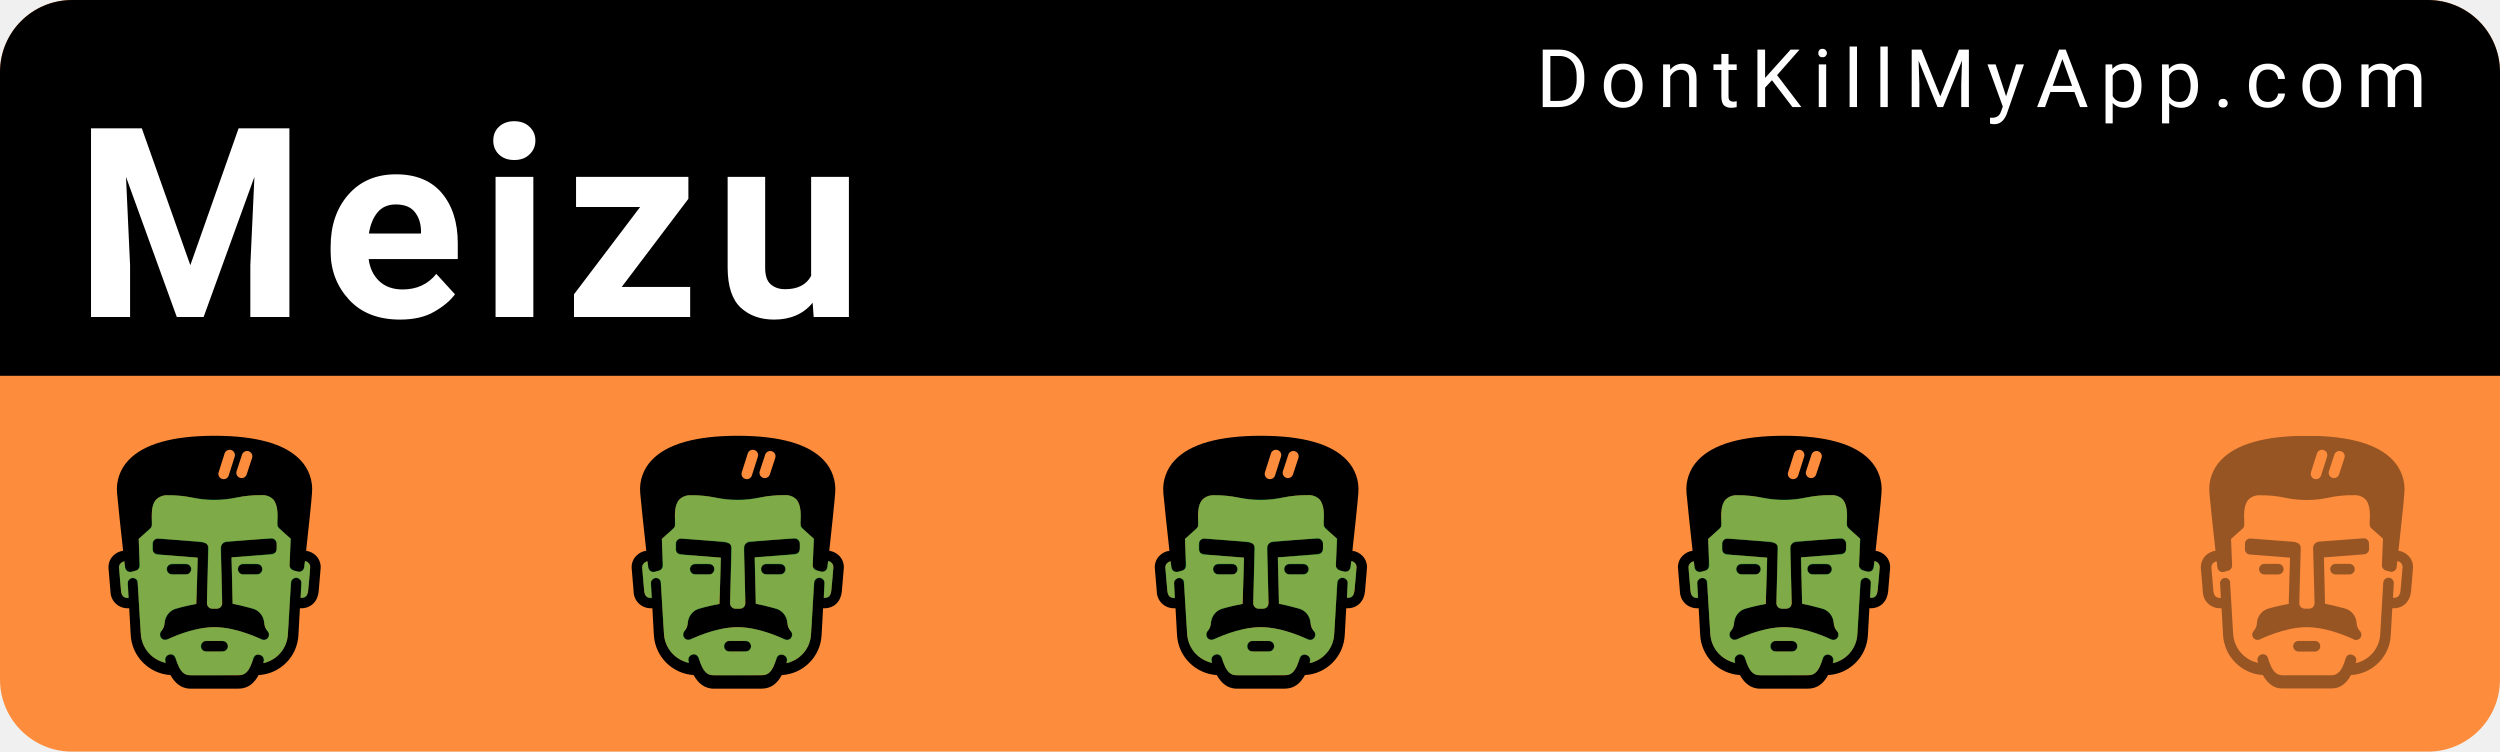
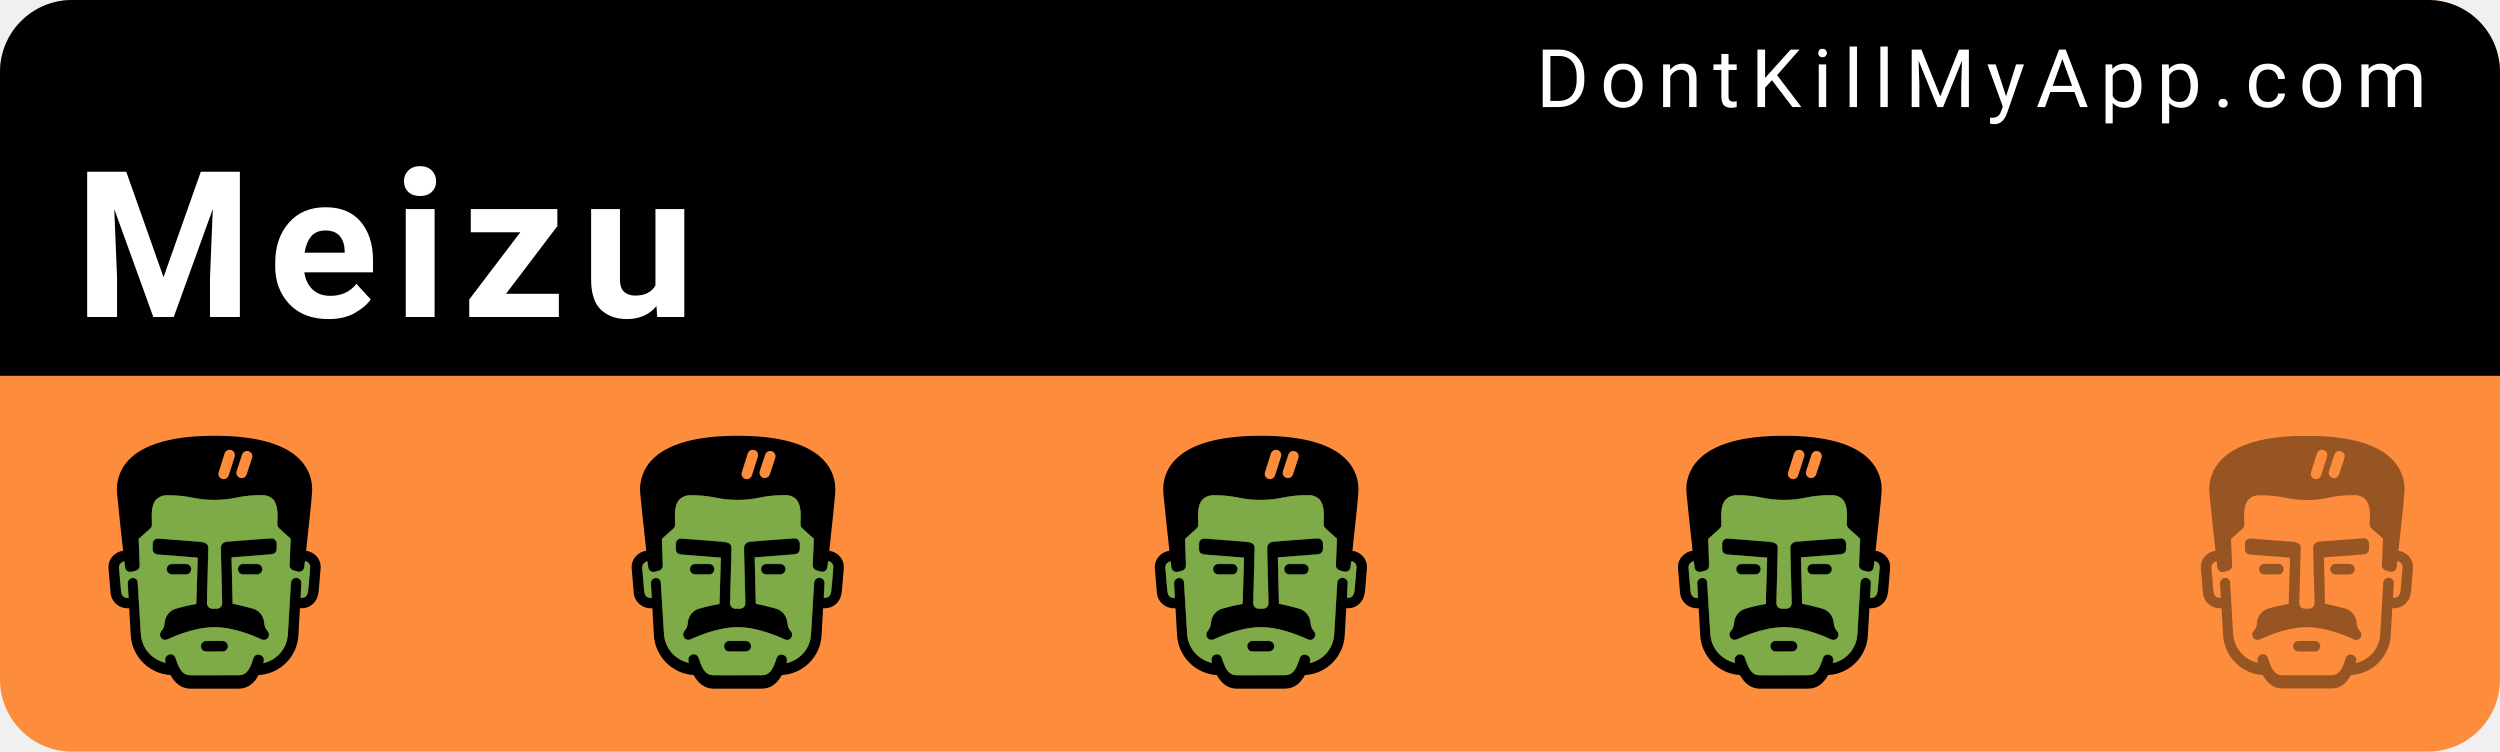
<svg xmlns="http://www.w3.org/2000/svg" width="153mm" height="46mm" viewBox="0 0 153 46" version="1.1" id="svg8">
  <defs id="defs2" />
  <g id="layer1" transform="translate(0,-251)">
    <rect style="color:#000000;clip-rule:nonzero;display:inline;overflow:visible;visibility:visible;opacity:1;isolation:auto;mix-blend-mode:normal;color-interpolation:sRGB;color-interpolation-filters:linearRGB;solid-color:#000000;solid-opacity:1;fill:#fd8d3c;fill-opacity:1;fill-rule:nonzero;stroke:none;stroke-width:0.529;stroke-linecap:round;stroke-linejoin:miter;stroke-miterlimit:4;stroke-dasharray:none;stroke-dashoffset:0;stroke-opacity:1;color-rendering:auto;image-rendering:auto;shape-rendering:auto;text-rendering:auto;enable-background:accumulate" id="bkg" width="153" height="46" x="6.5503158e-15" y="251" rx="4.416" ry="4.416" />
    <path style="color:#000000;clip-rule:nonzero;display:inline;overflow:visible;visibility:visible;opacity:1;isolation:auto;mix-blend-mode:normal;color-interpolation:sRGB;color-interpolation-filters:linearRGB;solid-color:#000000;solid-opacity:1;fill:#000000;fill-opacity:1;fill-rule:nonzero;stroke:none;stroke-width:2;stroke-linecap:round;stroke-linejoin:miter;stroke-miterlimit:4;stroke-dasharray:none;stroke-dashoffset:0;stroke-opacity:1;color-rendering:auto;image-rendering:auto;shape-rendering:auto;text-rendering:auto;enable-background:accumulate" d="M 16.689,0 C 7.443,0 0,7.443 0,16.689 V 86.93 H 578.268 V 16.689 C 578.268,7.443 570.824,0 561.578,0 Z" id="bkgtop" transform="matrix(0.2645833,0,0,0.2645833,0,251)" />
    <text xml:space="preserve" style="font-style:normal;font-variant:normal;font-weight:300;font-stretch:normal;font-size:9.648px;line-height:0%;font-family:Roboto;-inkscape-font-specification:'Roboto Light';text-align:start;letter-spacing:0.685px;word-spacing:0px;writing-mode:lr-tb;text-anchor:start;fill:#ffffff;fill-opacity:1;stroke:none;stroke-width:0.201px;stroke-linecap:butt;stroke-linejoin:miter;stroke-opacity:1" x="94.007" y="257.55" id="link">
      <tspan id="tspan817" x="94.007" y="257.55" style="font-style:normal;font-variant:normal;font-weight:normal;font-stretch:normal;font-size:4.939px;font-family:Roboto;-inkscape-font-specification:Roboto;fill:#ffffff;stroke-width:0.201px">DontKillMyApp.com</tspan>
    </text>
    <text xml:space="preserve" style="font-style:normal;font-variant:normal;font-weight:bold;font-stretch:normal;font-size:12.7px;line-height:0%;font-family:Roboto;-inkscape-font-specification:'Roboto Bold';text-align:start;letter-spacing:0.902px;word-spacing:0px;writing-mode:lr-tb;text-anchor:start;fill:#ffffff;fill-opacity:1;stroke:none;stroke-width:0.265px;stroke-linecap:butt;stroke-linejoin:miter;stroke-opacity:1" x="4.538" y="270.402" id="vendor">
-       <tspan id="tspan821" x="4.538" y="270.402" style="font-style:normal;font-variant:normal;font-weight:bold;font-stretch:normal;font-size:16.228px;font-family:Roboto;-inkscape-font-specification:'Roboto Bold';fill:#ffffff;stroke-width:0.265px">Meizu</tspan>
+       <tspan id="tspan821" x="4.538" y="270.402" style="font-style:normal;font-variant:normal;font-weight:bold;font-stretch:normal;font-size:12.5px;font-family:Roboto;-inkscape-font-specification:'Roboto Bold';fill:#ffffff;stroke-width:0.265px">Meizu</tspan>
    </text>
    <g id="poo1" transform="matrix(0.01510025,0,0,0.01510025,5.393161,277.6693)">
      <svg data-name="Layer 1" viewBox="0 0 63.326 75.47" x="0px" y="0px" version="1.1" id="svg18" width="1025" height="1025">
        <defs id="defs22" />
        <path d="m 23.128,41.38 a 1.575,1.575 0 1 0 0,-3.15 h -4.17 a 1.575,1.575 0 1 0 0,3.15 z" id="path4" />
        <path d="m 40.188,38.23 a 1.575,1.575 0 0 0 0,3.15 h 4.17 a 1.575,1.575 0 1 0 0,-3.15 z" id="path6" />
        <path d="m 34.188,61.23 h -5.05 a 1.575,1.575 0 1 0 0,3.15 h 5.05 a 1.58,1.58 0 0 0 0,-3.15 z" id="path8" />
        <path d="m 48.448,30.6 -13.34,1 a 1.94,1.94 0 0 0 -1.6,1.87 l 0.43,16.3 a 1.77,1.77 0 0 1 -0.45,1.34 1.62,1.62 0 0 1 -1.19,0.48 h -1.27 a 1.62,1.62 0 0 1 -1.19,-0.48 1.79,1.79 0 0 1 -0.45,-1.36 l 0.43,-16.28 a 1.57,1.57 0 0 0 -1.25,-1.58 1.56,1.56 0 0 0 -0.7,-0.23 l -13,-1 a 1.57,1.57 0 0 0 -1.7,1.57 v 1.64 a 1.57,1.57 0 0 0 1.45,1.57 l 12,0.93 -0.38,13.22 a 5.46,5.46 0 0 0 0,0.58 c -1.2,0.22 -3.26,0.61 -5.7,1.29 a 4.77,4.77 0 0 0 -3.8,4.48 3.74,3.74 0 0 1 -0.95,2.31 1.58,1.58 0 0 0 1.83,2.51 c 0.07,0 7.3,-3.65 14,-3.65 6.7,0 13.94,3.61 14,3.65 a 1.57,1.57 0 0 0 1.83,-2.51 3.75,3.75 0 0 1 -0.95,-2.32 4.77,4.77 0 0 0 -3.76,-4.46 c -2.45,-0.69 -4.47,-1.12 -5.69,-1.35 0,-0.17 0,-0.33 0,-0.5 l -0.31,-13.33 12,-0.91 a 1.58,1.58 0 0 0 1.46,-1.57 v -1.64 a 1.58,1.58 0 0 0 -1.75,-1.57 z" id="path10" />
        <path d="m 61.978,35.84 a 5.16,5.16 0 0 0 -3,-1.52 c 0.63,-5.79 1.62,-14.85 1.76,-17.24 a 12.56,12.56 0 0 0 -3.42,-9.79 c -4.49,-4.82 -13.14,-7.29 -25.66,-7.29 -12.52,0 -21.16,2.47 -25.68,7.29 a 12.56,12.56 0 0 0 -3.42,9.79 c 0.18,2.39 1.18,11.45 1.81,17.23 a 5.16,5.16 0 0 0 -3,1.52 4.83,4.83 0 0 0 -1.36,3.64 v 0 l 0.59,7.07 a 5.07,5.07 0 0 0 5.14,4.93 1.56,1.56 0 0 0 0.45,0 l 0.44,7.86 a 12.69,12.69 0 0 0 11.87,12.08 c 1.24,2.19 3.02,4.06 6.05,4.06 h 14.19 c 3.07,0 4.86,-1.83 6.07,-4.06 a 12.58,12.58 0 0 0 11.88,-11.94 l 0.44,-8 a 1.55,1.55 0 0 0 0.42,0 c 2.85,0 4.88,-2 5.18,-5 l 0.59,-7 v 0 a 4.84,4.84 0 0 0 -1.34,-3.63 z m -23.74,-25.29 1.62,-4.93 a 1.581,1.581 0 1 1 3,1 l -1.62,4.93 a 1.581,1.581 0 0 1 -3,-1 z m -5.36,0.32 1.78,-5.61 a 1.581,1.581 0 0 1 3,1 l -1.78,5.61 a 1.581,1.581 0 1 1 -3,-1 z m 26.71,35.38 c -0.2,2.1 -1.59,2.1 -2,2.1 h -0.24 l 0.24,-4.34 a 1.581,1.581 0 1 0 -3.16,-0.08 c 0,0 0,0 0,0.06 l -0.89,15.2 a 9.31,9.31 0 0 1 -7.35,8.66 l 0.14,-0.45 a 1.58,1.58 0 0 0 -1.06,-2 1.47,1.47 0 0 0 -2,0.86 c -1.15,4 -2.33,5.21 -4.53,5.21 h -14.19 c -1.81,0 -3.19,-0.7 -4.53,-5.18 a 1.52,1.52 0 0 0 -2,-1 1.63,1.63 0 0 0 -1.06,2 c 0,0.15 0.09,0.32 0.14,0.47 a 9.4,9.4 0 0 1 -7.45,-8.68 L 8.738,44 v 0 a 1.52,1.52 0 0 0 -0.09,-0.74 1.51,1.51 0 0 0 -1.39,-0.84 1.56,1.56 0 0 0 -1.52,1.54 c 0,0 0,0.09 0,0.13 l 0.25,4.29 h -0.24 c -0.45,0 -1.83,0 -2,-2.08 l -0.59,-7 a 1.71,1.71 0 0 1 0.48,-1.24 2,2 0 0 1 1.1,-0.59 l 0.2,1.8 a 1.57,1.57 0 0 0 2,1.34 l 1.25,-0.35 a 1.57,1.57 0 0 0 1.15,-1.58 l -0.32,-7.9 3.45,-3.08 a 1.57,1.57 0 0 0 0.5,-1.23 c 0,-0.19 0,-0.4 0,-0.62 -0.1,-1.94 -0.27,-5.18 1.29,-6.84 a 4.59,4.59 0 0 1 3.48,-1.25 33.32,33.32 0 0 1 7.45,0.74 30.9,30.9 0 0 0 12.95,-0.03 33.3,33.3 0 0 1 7.45,-0.74 4.59,4.59 0 0 1 3.51,1.2 c 1.57,1.65 1.4,4.9 1.29,6.84 0,0.22 0,0.43 0,0.62 a 1.57,1.57 0 0 0 0.52,1.24 l 3.45,3.08 -0.32,7.9 a 1.57,1.57 0 0 0 1.15,1.58 l 1.25,0.35 a 1.57,1.57 0 0 0 2,-1.34 l 0.2,-1.8 a 2,2 0 0 1 1.09,0.57 1.71,1.71 0 0 1 0.48,1.24 z" id="path12" />
        <path style="opacity:0.5;fill:#00c853;fill-opacity:1;fill-rule:nonzero;stroke:none;stroke-width:0.339;stroke-linecap:round;stroke-linejoin:miter;stroke-miterlimit:4;stroke-dasharray:none;stroke-dashoffset:133.262;stroke-opacity:0.539;paint-order:normal" d="m 23.013,71.203 c -1.154,-0.53 -2.012,-1.805 -2.776,-4.127 -0.59,-1.793 -1.609,-2.306 -2.72,-1.371 -0.486,0.409 -0.53,0.526 -0.479,1.27 0.031,0.451 0.003,0.819 -0.064,0.819 C 16.551,67.794 14.716,66.955 13.756,66.323 11.989,65.159 10.91,63.746 10.115,61.556 9.694,60.396 9.62,59.534 8.869,46.907 8.677,43.672 8.627,43.334 8.286,42.937 7.742,42.304 6.788,42.332 6.216,42.997 l -0.425,0.494 0.117,2.518 0.117,2.518 -0.559,-0.12 C 3.978,48.087 3.845,47.753 3.454,43.349 3.029,38.555 3.019,38.754 3.705,38.068 c 0.862,-0.862 1.057,-0.773 1.198,0.548 0.198,1.852 1.06,2.321 3.029,1.65 1.35,-0.46 1.352,-0.47 1.211,-5.293 L 9.019,30.768 9.924,29.941 c 0.498,-0.455 1.362,-1.261 1.922,-1.791 l 1.017,-0.963 0.094,-3.015 c 0.083,-2.669 0.139,-3.117 0.49,-3.911 0.502,-1.136 1.494,-1.996 2.712,-2.351 1.195,-0.347 4.677,-0.209 7.577,0.301 4.117,0.724 5.096,0.828 7.833,0.828 2.753,1.97e-4 3.915,-0.125 7.872,-0.845 1.024,-0.186 3.05,-0.388 4.501,-0.448 2.923,-0.121 3.713,0.025 4.853,0.894 1.199,0.914 1.856,3.392 1.679,6.326 -0.065,1.083 -0.031,1.755 0.106,2.057 0.112,0.247 1.029,1.192 2.038,2.101 l 1.836,1.652 -0.097,1.454 c -0.053,0.799 -0.145,2.689 -0.204,4.198 l -0.107,2.745 0.494,0.494 c 0.553,0.553 2.089,0.992 2.824,0.807 0.57,-0.143 0.962,-0.757 1.062,-1.664 0.148,-1.34 0.199,-1.464 0.568,-1.367 0.188,0.049 0.531,0.314 0.762,0.59 0.52,0.618 0.529,1.147 0.104,5.638 -0.381,4.025 -0.656,4.655 -2.029,4.655 h -0.506 l 0.096,-2.504 0.096,-2.504 -0.545,-0.459 C 56.672,42.608 56.276,42.402 56.093,42.402 c -0.566,0 -1.276,0.468 -1.464,0.965 -0.098,0.26 -0.34,3.406 -0.538,6.991 -0.508,9.224 -0.609,10.286 -1.102,11.596 -0.892,2.371 -2.42,4.032 -4.758,5.173 -1.799,0.878 -2.048,0.876 -1.963,-0.013 0.082,-0.86 -0.275,-1.428 -1.061,-1.687 -0.466,-0.154 -0.693,-0.148 -1.058,0.027 -0.536,0.257 -0.705,0.552 -1.421,2.472 -0.595,1.594 -1.33,2.655 -2.189,3.16 -0.57,0.335 -0.872,0.348 -8.715,0.389 -7.607,0.039 -8.169,0.022 -8.81,-0.272 z m 11.583,-6.983 c 0.529,-0.184 1.036,-0.88 1.036,-1.421 0,-0.149 -0.115,-0.493 -0.255,-0.764 -0.384,-0.742 -1.122,-0.885 -4.209,-0.818 l -2.675,0.058 -0.408,0.475 c -0.728,0.847 -0.343,2.345 0.653,2.538 0.839,0.162 5.349,0.109 5.859,-0.069 z M 18.843,60.18 c 7.207,-3.126 13.088,-3.79 19.307,-2.181 1.849,0.478 4.563,1.42 6.313,2.19 0.83,0.365 1.738,0.664 2.017,0.664 0.751,0 1.339,-0.661 1.339,-1.506 0,-0.371 -0.075,-0.721 -0.167,-0.778 -0.425,-0.263 -1.054,-1.682 -1.199,-2.708 -0.271,-1.915 -1.127,-3.183 -2.677,-3.967 -0.337,-0.17 -1.994,-0.642 -3.683,-1.049 l -3.071,-0.739 -0.104,-5.164 c -0.057,-2.84 -0.147,-5.942 -0.199,-6.893 -0.093,-1.706 -0.089,-1.73 0.297,-1.807 0.215,-0.043 3.006,-0.269 6.201,-0.502 6.205,-0.453 6.471,-0.507 6.81,-1.399 0.089,-0.234 0.162,-0.91 0.162,-1.502 0,-0.911 -0.067,-1.156 -0.438,-1.597 -0.384,-0.456 -0.546,-0.521 -1.312,-0.524 -1.924,-0.008 -13.26,0.909 -13.768,1.113 -0.295,0.119 -0.669,0.417 -0.829,0.663 -0.275,0.419 -0.279,0.97 -0.076,9.067 0.234,9.304 0.23,9.375 -0.627,9.833 -0.253,0.135 -0.935,0.234 -1.612,0.233 -1.11,-0.001 -1.2,-0.031 -1.666,-0.553 -0.586,-0.656 -0.555,0.366 -0.298,-9.772 0.111,-4.376 0.149,-8.165 0.085,-8.42 -0.246,-0.977 -0.806,-1.093 -7.975,-1.652 -3.589,-0.28 -6.757,-0.508 -7.041,-0.508 -0.322,0 -0.672,0.156 -0.931,0.416 -0.379,0.379 -0.416,0.549 -0.416,1.917 0,2.377 -0.444,2.201 7.066,2.788 3.417,0.267 6.236,0.508 6.264,0.536 0.136,0.136 -0.366,13.739 -0.51,13.833 -0.09,0.059 -0.504,0.153 -0.919,0.21 -1.393,0.191 -5.532,1.303 -6.053,1.626 -1.322,0.82 -2.157,2.189 -2.367,3.881 -0.116,0.936 -0.408,1.651 -0.965,2.366 -0.464,0.596 -0.416,1.627 0.101,2.143 0.577,0.577 1.128,0.528 2.941,-0.258 z m 5.376,-19.353 c 0.55,-0.64 0.547,-1.517 -0.007,-2.072 -0.407,-0.407 -0.474,-0.416 -3.122,-0.416 -2.575,0 -2.729,0.019 -3.156,0.387 -0.802,0.69 -0.52,2.064 0.515,2.506 0.186,0.08 1.469,0.128 2.851,0.107 l 2.512,-0.038 z m 21.175,0.014 c 0.625,-0.625 0.614,-1.567 -0.024,-2.116 -0.426,-0.367 -0.582,-0.386 -3.155,-0.386 -2.648,0 -2.716,0.009 -3.122,0.416 -0.717,0.717 -0.447,2.075 0.491,2.47 0.2,0.084 1.485,0.136 2.856,0.115 2.466,-0.037 2.499,-0.043 2.954,-0.498 z" id="path834" />
      </svg>
    </g>
    <g transform="matrix(0.01510025,0,0,0.01510025,37.41043,277.6693)" id="poo2">
      <svg data-name="Layer 1" viewBox="0 0 63.326 75.47" x="0px" y="0px" version="1.1" id="svg18" width="1025" height="1025">
        <defs id="defs22" />
        <path d="m 23.128,41.38 a 1.575,1.575 0 1 0 0,-3.15 h -4.17 a 1.575,1.575 0 1 0 0,3.15 z" id="path4" />
        <path d="m 40.188,38.23 a 1.575,1.575 0 0 0 0,3.15 h 4.17 a 1.575,1.575 0 1 0 0,-3.15 z" id="path6" />
        <path d="m 34.188,61.23 h -5.05 a 1.575,1.575 0 1 0 0,3.15 h 5.05 a 1.58,1.58 0 0 0 0,-3.15 z" id="path8" />
        <path d="m 48.448,30.6 -13.34,1 a 1.94,1.94 0 0 0 -1.6,1.87 l 0.43,16.3 a 1.77,1.77 0 0 1 -0.45,1.34 1.62,1.62 0 0 1 -1.19,0.48 h -1.27 a 1.62,1.62 0 0 1 -1.19,-0.48 1.79,1.79 0 0 1 -0.45,-1.36 l 0.43,-16.28 a 1.57,1.57 0 0 0 -1.25,-1.58 1.56,1.56 0 0 0 -0.7,-0.23 l -13,-1 a 1.57,1.57 0 0 0 -1.7,1.57 v 1.64 a 1.57,1.57 0 0 0 1.45,1.57 l 12,0.93 -0.38,13.22 a 5.46,5.46 0 0 0 0,0.58 c -1.2,0.22 -3.26,0.61 -5.7,1.29 a 4.77,4.77 0 0 0 -3.8,4.48 3.74,3.74 0 0 1 -0.95,2.31 1.58,1.58 0 0 0 1.83,2.51 c 0.07,0 7.3,-3.65 14,-3.65 6.7,0 13.94,3.61 14,3.65 a 1.57,1.57 0 0 0 1.83,-2.51 3.75,3.75 0 0 1 -0.95,-2.32 4.77,4.77 0 0 0 -3.76,-4.46 c -2.45,-0.69 -4.47,-1.12 -5.69,-1.35 0,-0.17 0,-0.33 0,-0.5 l -0.31,-13.33 12,-0.91 a 1.58,1.58 0 0 0 1.46,-1.57 v -1.64 a 1.58,1.58 0 0 0 -1.75,-1.57 z" id="path10" />
        <path d="m 61.978,35.84 a 5.16,5.16 0 0 0 -3,-1.52 c 0.63,-5.79 1.62,-14.85 1.76,-17.24 a 12.56,12.56 0 0 0 -3.42,-9.79 c -4.49,-4.82 -13.14,-7.29 -25.66,-7.29 -12.52,0 -21.16,2.47 -25.68,7.29 a 12.56,12.56 0 0 0 -3.42,9.79 c 0.18,2.39 1.18,11.45 1.81,17.23 a 5.16,5.16 0 0 0 -3,1.52 4.83,4.83 0 0 0 -1.36,3.64 v 0 l 0.59,7.07 a 5.07,5.07 0 0 0 5.14,4.93 1.56,1.56 0 0 0 0.45,0 l 0.44,7.86 a 12.69,12.69 0 0 0 11.87,12.08 c 1.24,2.19 3.02,4.06 6.05,4.06 h 14.19 c 3.07,0 4.86,-1.83 6.07,-4.06 a 12.58,12.58 0 0 0 11.88,-11.94 l 0.44,-8 a 1.55,1.55 0 0 0 0.42,0 c 2.85,0 4.88,-2 5.18,-5 l 0.59,-7 v 0 a 4.84,4.84 0 0 0 -1.34,-3.63 z m -23.74,-25.29 1.62,-4.93 a 1.581,1.581 0 1 1 3,1 l -1.62,4.93 a 1.581,1.581 0 0 1 -3,-1 z m -5.36,0.32 1.78,-5.61 a 1.581,1.581 0 0 1 3,1 l -1.78,5.61 a 1.581,1.581 0 1 1 -3,-1 z m 26.71,35.38 c -0.2,2.1 -1.59,2.1 -2,2.1 h -0.24 l 0.24,-4.34 a 1.581,1.581 0 1 0 -3.16,-0.08 c 0,0 0,0 0,0.06 l -0.89,15.2 a 9.31,9.31 0 0 1 -7.35,8.66 l 0.14,-0.45 a 1.58,1.58 0 0 0 -1.06,-2 1.47,1.47 0 0 0 -2,0.86 c -1.15,4 -2.33,5.21 -4.53,5.21 h -14.19 c -1.81,0 -3.19,-0.7 -4.53,-5.18 a 1.52,1.52 0 0 0 -2,-1 1.63,1.63 0 0 0 -1.06,2 c 0,0.15 0.09,0.32 0.14,0.47 a 9.4,9.4 0 0 1 -7.45,-8.68 L 8.738,44 v 0 a 1.52,1.52 0 0 0 -0.09,-0.74 1.51,1.51 0 0 0 -1.39,-0.84 1.56,1.56 0 0 0 -1.52,1.54 c 0,0 0,0.09 0,0.13 l 0.25,4.29 h -0.24 c -0.45,0 -1.83,0 -2,-2.08 l -0.59,-7 a 1.71,1.71 0 0 1 0.48,-1.24 2,2 0 0 1 1.1,-0.59 l 0.2,1.8 a 1.57,1.57 0 0 0 2,1.34 l 1.25,-0.35 a 1.57,1.57 0 0 0 1.15,-1.58 l -0.32,-7.9 3.45,-3.08 a 1.57,1.57 0 0 0 0.5,-1.23 c 0,-0.19 0,-0.4 0,-0.62 -0.1,-1.94 -0.27,-5.18 1.29,-6.84 a 4.59,4.59 0 0 1 3.48,-1.25 33.32,33.32 0 0 1 7.45,0.74 30.9,30.9 0 0 0 12.95,-0.03 33.3,33.3 0 0 1 7.45,-0.74 4.59,4.59 0 0 1 3.51,1.2 c 1.57,1.65 1.4,4.9 1.29,6.84 0,0.22 0,0.43 0,0.62 a 1.57,1.57 0 0 0 0.52,1.24 l 3.45,3.08 -0.32,7.9 a 1.57,1.57 0 0 0 1.15,1.58 l 1.25,0.35 a 1.57,1.57 0 0 0 2,-1.34 l 0.2,-1.8 a 2,2 0 0 1 1.09,0.57 1.71,1.71 0 0 1 0.48,1.24 z" id="path12" />
        <path style="opacity:0.5;fill:#00c853;fill-opacity:1;fill-rule:nonzero;stroke:none;stroke-width:0.339;stroke-linecap:round;stroke-linejoin:miter;stroke-miterlimit:4;stroke-dasharray:none;stroke-dashoffset:133.262;stroke-opacity:0.539;paint-order:normal" d="m 23.013,71.203 c -1.154,-0.53 -2.012,-1.805 -2.776,-4.127 -0.59,-1.793 -1.609,-2.306 -2.72,-1.371 -0.486,0.409 -0.53,0.526 -0.479,1.27 0.031,0.451 0.003,0.819 -0.064,0.819 C 16.551,67.794 14.716,66.955 13.756,66.323 11.989,65.159 10.91,63.746 10.115,61.556 9.694,60.396 9.62,59.534 8.869,46.907 8.677,43.672 8.627,43.334 8.286,42.937 7.742,42.304 6.788,42.332 6.216,42.997 l -0.425,0.494 0.117,2.518 0.117,2.518 -0.559,-0.12 C 3.978,48.087 3.845,47.753 3.454,43.349 3.029,38.555 3.019,38.754 3.705,38.068 c 0.862,-0.862 1.057,-0.773 1.198,0.548 0.198,1.852 1.06,2.321 3.029,1.65 1.35,-0.46 1.352,-0.47 1.211,-5.293 L 9.019,30.768 9.924,29.941 c 0.498,-0.455 1.362,-1.261 1.922,-1.791 l 1.017,-0.963 0.094,-3.015 c 0.083,-2.669 0.139,-3.117 0.49,-3.911 0.502,-1.136 1.494,-1.996 2.712,-2.351 1.195,-0.347 4.677,-0.209 7.577,0.301 4.117,0.724 5.096,0.828 7.833,0.828 2.753,1.97e-4 3.915,-0.125 7.872,-0.845 1.024,-0.186 3.05,-0.388 4.501,-0.448 2.923,-0.121 3.713,0.025 4.853,0.894 1.199,0.914 1.856,3.392 1.679,6.326 -0.065,1.083 -0.031,1.755 0.106,2.057 0.112,0.247 1.029,1.192 2.038,2.101 l 1.836,1.652 -0.097,1.454 c -0.053,0.799 -0.145,2.689 -0.204,4.198 l -0.107,2.745 0.494,0.494 c 0.553,0.553 2.089,0.992 2.824,0.807 0.57,-0.143 0.962,-0.757 1.062,-1.664 0.148,-1.34 0.199,-1.464 0.568,-1.367 0.188,0.049 0.531,0.314 0.762,0.59 0.52,0.618 0.529,1.147 0.104,5.638 -0.381,4.025 -0.656,4.655 -2.029,4.655 h -0.506 l 0.096,-2.504 0.096,-2.504 -0.545,-0.459 C 56.672,42.608 56.276,42.402 56.093,42.402 c -0.566,0 -1.276,0.468 -1.464,0.965 -0.098,0.26 -0.34,3.406 -0.538,6.991 -0.508,9.224 -0.609,10.286 -1.102,11.596 -0.892,2.371 -2.42,4.032 -4.758,5.173 -1.799,0.878 -2.048,0.876 -1.963,-0.013 0.082,-0.86 -0.275,-1.428 -1.061,-1.687 -0.466,-0.154 -0.693,-0.148 -1.058,0.027 -0.536,0.257 -0.705,0.552 -1.421,2.472 -0.595,1.594 -1.33,2.655 -2.189,3.16 -0.57,0.335 -0.872,0.348 -8.715,0.389 -7.607,0.039 -8.169,0.022 -8.81,-0.272 z m 11.583,-6.983 c 0.529,-0.184 1.036,-0.88 1.036,-1.421 0,-0.149 -0.115,-0.493 -0.255,-0.764 -0.384,-0.742 -1.122,-0.885 -4.209,-0.818 l -2.675,0.058 -0.408,0.475 c -0.728,0.847 -0.343,2.345 0.653,2.538 0.839,0.162 5.349,0.109 5.859,-0.069 z M 18.843,60.18 c 7.207,-3.126 13.088,-3.79 19.307,-2.181 1.849,0.478 4.563,1.42 6.313,2.19 0.83,0.365 1.738,0.664 2.017,0.664 0.751,0 1.339,-0.661 1.339,-1.506 0,-0.371 -0.075,-0.721 -0.167,-0.778 -0.425,-0.263 -1.054,-1.682 -1.199,-2.708 -0.271,-1.915 -1.127,-3.183 -2.677,-3.967 -0.337,-0.17 -1.994,-0.642 -3.683,-1.049 l -3.071,-0.739 -0.104,-5.164 c -0.057,-2.84 -0.147,-5.942 -0.199,-6.893 -0.093,-1.706 -0.089,-1.73 0.297,-1.807 0.215,-0.043 3.006,-0.269 6.201,-0.502 6.205,-0.453 6.471,-0.507 6.81,-1.399 0.089,-0.234 0.162,-0.91 0.162,-1.502 0,-0.911 -0.067,-1.156 -0.438,-1.597 -0.384,-0.456 -0.546,-0.521 -1.312,-0.524 -1.924,-0.008 -13.26,0.909 -13.768,1.113 -0.295,0.119 -0.669,0.417 -0.829,0.663 -0.275,0.419 -0.279,0.97 -0.076,9.067 0.234,9.304 0.23,9.375 -0.627,9.833 -0.253,0.135 -0.935,0.234 -1.612,0.233 -1.11,-0.001 -1.2,-0.031 -1.666,-0.553 -0.586,-0.656 -0.555,0.366 -0.298,-9.772 0.111,-4.376 0.149,-8.165 0.085,-8.42 -0.246,-0.977 -0.806,-1.093 -7.975,-1.652 -3.589,-0.28 -6.757,-0.508 -7.041,-0.508 -0.322,0 -0.672,0.156 -0.931,0.416 -0.379,0.379 -0.416,0.549 -0.416,1.917 0,2.377 -0.444,2.201 7.066,2.788 3.417,0.267 6.236,0.508 6.264,0.536 0.136,0.136 -0.366,13.739 -0.51,13.833 -0.09,0.059 -0.504,0.153 -0.919,0.21 -1.393,0.191 -5.532,1.303 -6.053,1.626 -1.322,0.82 -2.157,2.189 -2.367,3.881 -0.116,0.936 -0.408,1.651 -0.965,2.366 -0.464,0.596 -0.416,1.627 0.101,2.143 0.577,0.577 1.128,0.528 2.941,-0.258 z m 5.376,-19.353 c 0.55,-0.64 0.547,-1.517 -0.007,-2.072 -0.407,-0.407 -0.474,-0.416 -3.122,-0.416 -2.575,0 -2.729,0.019 -3.156,0.387 -0.802,0.69 -0.52,2.064 0.515,2.506 0.186,0.08 1.469,0.128 2.851,0.107 l 2.512,-0.038 z m 21.175,0.014 c 0.625,-0.625 0.614,-1.567 -0.024,-2.116 -0.426,-0.367 -0.582,-0.386 -3.155,-0.386 -2.648,0 -2.716,0.009 -3.122,0.416 -0.717,0.717 -0.447,2.075 0.491,2.47 0.2,0.084 1.485,0.136 2.856,0.115 2.466,-0.037 2.499,-0.043 2.954,-0.498 z" id="path834" />
      </svg>
    </g>
    <g id="poo3" transform="matrix(0.01510025,0,0,0.01510025,69.4277,277.6693)">
      <svg data-name="Layer 1" viewBox="0 0 63.326 75.47" x="0px" y="0px" version="1.1" id="svg18" width="1025" height="1025">
        <defs id="defs22" />
        <path d="m 23.128,41.38 a 1.575,1.575 0 1 0 0,-3.15 h -4.17 a 1.575,1.575 0 1 0 0,3.15 z" id="path4" />
        <path d="m 40.188,38.23 a 1.575,1.575 0 0 0 0,3.15 h 4.17 a 1.575,1.575 0 1 0 0,-3.15 z" id="path6" />
        <path d="m 34.188,61.23 h -5.05 a 1.575,1.575 0 1 0 0,3.15 h 5.05 a 1.58,1.58 0 0 0 0,-3.15 z" id="path8" />
        <path d="m 48.448,30.6 -13.34,1 a 1.94,1.94 0 0 0 -1.6,1.87 l 0.43,16.3 a 1.77,1.77 0 0 1 -0.45,1.34 1.62,1.62 0 0 1 -1.19,0.48 h -1.27 a 1.62,1.62 0 0 1 -1.19,-0.48 1.79,1.79 0 0 1 -0.45,-1.36 l 0.43,-16.28 a 1.57,1.57 0 0 0 -1.25,-1.58 1.56,1.56 0 0 0 -0.7,-0.23 l -13,-1 a 1.57,1.57 0 0 0 -1.7,1.57 v 1.64 a 1.57,1.57 0 0 0 1.45,1.57 l 12,0.93 -0.38,13.22 a 5.46,5.46 0 0 0 0,0.58 c -1.2,0.22 -3.26,0.61 -5.7,1.29 a 4.77,4.77 0 0 0 -3.8,4.48 3.74,3.74 0 0 1 -0.95,2.31 1.58,1.58 0 0 0 1.83,2.51 c 0.07,0 7.3,-3.65 14,-3.65 6.7,0 13.94,3.61 14,3.65 a 1.57,1.57 0 0 0 1.83,-2.51 3.75,3.75 0 0 1 -0.95,-2.32 4.77,4.77 0 0 0 -3.76,-4.46 c -2.45,-0.69 -4.47,-1.12 -5.69,-1.35 0,-0.17 0,-0.33 0,-0.5 l -0.31,-13.33 12,-0.91 a 1.58,1.58 0 0 0 1.46,-1.57 v -1.64 a 1.58,1.58 0 0 0 -1.75,-1.57 z" id="path10" />
        <path d="m 61.978,35.84 a 5.16,5.16 0 0 0 -3,-1.52 c 0.63,-5.79 1.62,-14.85 1.76,-17.24 a 12.56,12.56 0 0 0 -3.42,-9.79 c -4.49,-4.82 -13.14,-7.29 -25.66,-7.29 -12.52,0 -21.16,2.47 -25.68,7.29 a 12.56,12.56 0 0 0 -3.42,9.79 c 0.18,2.39 1.18,11.45 1.81,17.23 a 5.16,5.16 0 0 0 -3,1.52 4.83,4.83 0 0 0 -1.36,3.64 v 0 l 0.59,7.07 a 5.07,5.07 0 0 0 5.14,4.93 1.56,1.56 0 0 0 0.45,0 l 0.44,7.86 a 12.69,12.69 0 0 0 11.87,12.08 c 1.24,2.19 3.02,4.06 6.05,4.06 h 14.19 c 3.07,0 4.86,-1.83 6.07,-4.06 a 12.58,12.58 0 0 0 11.88,-11.94 l 0.44,-8 a 1.55,1.55 0 0 0 0.42,0 c 2.85,0 4.88,-2 5.18,-5 l 0.59,-7 v 0 a 4.84,4.84 0 0 0 -1.34,-3.63 z m -23.74,-25.29 1.62,-4.93 a 1.581,1.581 0 1 1 3,1 l -1.62,4.93 a 1.581,1.581 0 0 1 -3,-1 z m -5.36,0.32 1.78,-5.61 a 1.581,1.581 0 0 1 3,1 l -1.78,5.61 a 1.581,1.581 0 1 1 -3,-1 z m 26.71,35.38 c -0.2,2.1 -1.59,2.1 -2,2.1 h -0.24 l 0.24,-4.34 a 1.581,1.581 0 1 0 -3.16,-0.08 c 0,0 0,0 0,0.06 l -0.89,15.2 a 9.31,9.31 0 0 1 -7.35,8.66 l 0.14,-0.45 a 1.58,1.58 0 0 0 -1.06,-2 1.47,1.47 0 0 0 -2,0.86 c -1.15,4 -2.33,5.21 -4.53,5.21 h -14.19 c -1.81,0 -3.19,-0.7 -4.53,-5.18 a 1.52,1.52 0 0 0 -2,-1 1.63,1.63 0 0 0 -1.06,2 c 0,0.15 0.09,0.32 0.14,0.47 a 9.4,9.4 0 0 1 -7.45,-8.68 L 8.738,44 v 0 a 1.52,1.52 0 0 0 -0.09,-0.74 1.51,1.51 0 0 0 -1.39,-0.84 1.56,1.56 0 0 0 -1.52,1.54 c 0,0 0,0.09 0,0.13 l 0.25,4.29 h -0.24 c -0.45,0 -1.83,0 -2,-2.08 l -0.59,-7 a 1.71,1.71 0 0 1 0.48,-1.24 2,2 0 0 1 1.1,-0.59 l 0.2,1.8 a 1.57,1.57 0 0 0 2,1.34 l 1.25,-0.35 a 1.57,1.57 0 0 0 1.15,-1.58 l -0.32,-7.9 3.45,-3.08 a 1.57,1.57 0 0 0 0.5,-1.23 c 0,-0.19 0,-0.4 0,-0.62 -0.1,-1.94 -0.27,-5.18 1.29,-6.84 a 4.59,4.59 0 0 1 3.48,-1.25 33.32,33.32 0 0 1 7.45,0.74 30.9,30.9 0 0 0 12.95,-0.03 33.3,33.3 0 0 1 7.45,-0.74 4.59,4.59 0 0 1 3.51,1.2 c 1.57,1.65 1.4,4.9 1.29,6.84 0,0.22 0,0.43 0,0.62 a 1.57,1.57 0 0 0 0.52,1.24 l 3.45,3.08 -0.32,7.9 a 1.57,1.57 0 0 0 1.15,1.58 l 1.25,0.35 a 1.57,1.57 0 0 0 2,-1.34 l 0.2,-1.8 a 2,2 0 0 1 1.09,0.57 1.71,1.71 0 0 1 0.48,1.24 z" id="path12" />
        <path style="opacity:0.5;fill:#00c853;fill-opacity:1;fill-rule:nonzero;stroke:none;stroke-width:0.339;stroke-linecap:round;stroke-linejoin:miter;stroke-miterlimit:4;stroke-dasharray:none;stroke-dashoffset:133.262;stroke-opacity:0.539;paint-order:normal" d="m 23.013,71.203 c -1.154,-0.53 -2.012,-1.805 -2.776,-4.127 -0.59,-1.793 -1.609,-2.306 -2.72,-1.371 -0.486,0.409 -0.53,0.526 -0.479,1.27 0.031,0.451 0.003,0.819 -0.064,0.819 C 16.551,67.794 14.716,66.955 13.756,66.323 11.989,65.159 10.91,63.746 10.115,61.556 9.694,60.396 9.62,59.534 8.869,46.907 8.677,43.672 8.627,43.334 8.286,42.937 7.742,42.304 6.788,42.332 6.216,42.997 l -0.425,0.494 0.117,2.518 0.117,2.518 -0.559,-0.12 C 3.978,48.087 3.845,47.753 3.454,43.349 3.029,38.555 3.019,38.754 3.705,38.068 c 0.862,-0.862 1.057,-0.773 1.198,0.548 0.198,1.852 1.06,2.321 3.029,1.65 1.35,-0.46 1.352,-0.47 1.211,-5.293 L 9.019,30.768 9.924,29.941 c 0.498,-0.455 1.362,-1.261 1.922,-1.791 l 1.017,-0.963 0.094,-3.015 c 0.083,-2.669 0.139,-3.117 0.49,-3.911 0.502,-1.136 1.494,-1.996 2.712,-2.351 1.195,-0.347 4.677,-0.209 7.577,0.301 4.117,0.724 5.096,0.828 7.833,0.828 2.753,1.97e-4 3.915,-0.125 7.872,-0.845 1.024,-0.186 3.05,-0.388 4.501,-0.448 2.923,-0.121 3.713,0.025 4.853,0.894 1.199,0.914 1.856,3.392 1.679,6.326 -0.065,1.083 -0.031,1.755 0.106,2.057 0.112,0.247 1.029,1.192 2.038,2.101 l 1.836,1.652 -0.097,1.454 c -0.053,0.799 -0.145,2.689 -0.204,4.198 l -0.107,2.745 0.494,0.494 c 0.553,0.553 2.089,0.992 2.824,0.807 0.57,-0.143 0.962,-0.757 1.062,-1.664 0.148,-1.34 0.199,-1.464 0.568,-1.367 0.188,0.049 0.531,0.314 0.762,0.59 0.52,0.618 0.529,1.147 0.104,5.638 -0.381,4.025 -0.656,4.655 -2.029,4.655 h -0.506 l 0.096,-2.504 0.096,-2.504 -0.545,-0.459 C 56.672,42.608 56.276,42.402 56.093,42.402 c -0.566,0 -1.276,0.468 -1.464,0.965 -0.098,0.26 -0.34,3.406 -0.538,6.991 -0.508,9.224 -0.609,10.286 -1.102,11.596 -0.892,2.371 -2.42,4.032 -4.758,5.173 -1.799,0.878 -2.048,0.876 -1.963,-0.013 0.082,-0.86 -0.275,-1.428 -1.061,-1.687 -0.466,-0.154 -0.693,-0.148 -1.058,0.027 -0.536,0.257 -0.705,0.552 -1.421,2.472 -0.595,1.594 -1.33,2.655 -2.189,3.16 -0.57,0.335 -0.872,0.348 -8.715,0.389 -7.607,0.039 -8.169,0.022 -8.81,-0.272 z m 11.583,-6.983 c 0.529,-0.184 1.036,-0.88 1.036,-1.421 0,-0.149 -0.115,-0.493 -0.255,-0.764 -0.384,-0.742 -1.122,-0.885 -4.209,-0.818 l -2.675,0.058 -0.408,0.475 c -0.728,0.847 -0.343,2.345 0.653,2.538 0.839,0.162 5.349,0.109 5.859,-0.069 z M 18.843,60.18 c 7.207,-3.126 13.088,-3.79 19.307,-2.181 1.849,0.478 4.563,1.42 6.313,2.19 0.83,0.365 1.738,0.664 2.017,0.664 0.751,0 1.339,-0.661 1.339,-1.506 0,-0.371 -0.075,-0.721 -0.167,-0.778 -0.425,-0.263 -1.054,-1.682 -1.199,-2.708 -0.271,-1.915 -1.127,-3.183 -2.677,-3.967 -0.337,-0.17 -1.994,-0.642 -3.683,-1.049 l -3.071,-0.739 -0.104,-5.164 c -0.057,-2.84 -0.147,-5.942 -0.199,-6.893 -0.093,-1.706 -0.089,-1.73 0.297,-1.807 0.215,-0.043 3.006,-0.269 6.201,-0.502 6.205,-0.453 6.471,-0.507 6.81,-1.399 0.089,-0.234 0.162,-0.91 0.162,-1.502 0,-0.911 -0.067,-1.156 -0.438,-1.597 -0.384,-0.456 -0.546,-0.521 -1.312,-0.524 -1.924,-0.008 -13.26,0.909 -13.768,1.113 -0.295,0.119 -0.669,0.417 -0.829,0.663 -0.275,0.419 -0.279,0.97 -0.076,9.067 0.234,9.304 0.23,9.375 -0.627,9.833 -0.253,0.135 -0.935,0.234 -1.612,0.233 -1.11,-0.001 -1.2,-0.031 -1.666,-0.553 -0.586,-0.656 -0.555,0.366 -0.298,-9.772 0.111,-4.376 0.149,-8.165 0.085,-8.42 -0.246,-0.977 -0.806,-1.093 -7.975,-1.652 -3.589,-0.28 -6.757,-0.508 -7.041,-0.508 -0.322,0 -0.672,0.156 -0.931,0.416 -0.379,0.379 -0.416,0.549 -0.416,1.917 0,2.377 -0.444,2.201 7.066,2.788 3.417,0.267 6.236,0.508 6.264,0.536 0.136,0.136 -0.366,13.739 -0.51,13.833 -0.09,0.059 -0.504,0.153 -0.919,0.21 -1.393,0.191 -5.532,1.303 -6.053,1.626 -1.322,0.82 -2.157,2.189 -2.367,3.881 -0.116,0.936 -0.408,1.651 -0.965,2.366 -0.464,0.596 -0.416,1.627 0.101,2.143 0.577,0.577 1.128,0.528 2.941,-0.258 z m 5.376,-19.353 c 0.55,-0.64 0.547,-1.517 -0.007,-2.072 -0.407,-0.407 -0.474,-0.416 -3.122,-0.416 -2.575,0 -2.729,0.019 -3.156,0.387 -0.802,0.69 -0.52,2.064 0.515,2.506 0.186,0.08 1.469,0.128 2.851,0.107 l 2.512,-0.038 z m 21.175,0.014 c 0.625,-0.625 0.614,-1.567 -0.024,-2.116 -0.426,-0.367 -0.582,-0.386 -3.155,-0.386 -2.648,0 -2.716,0.009 -3.122,0.416 -0.717,0.717 -0.447,2.075 0.491,2.47 0.2,0.084 1.485,0.136 2.856,0.115 2.466,-0.037 2.499,-0.043 2.954,-0.498 z" id="path834" />
      </svg>
    </g>
    <g transform="matrix(0.01510025,0,0,0.01510025,101.445,277.6693)" id="poo4">
      <svg data-name="Layer 1" viewBox="0 0 63.326 75.47" x="0px" y="0px" version="1.1" id="svg18" width="1025" height="1025">
        <defs id="defs22" />
        <path d="m 23.128,41.38 a 1.575,1.575 0 1 0 0,-3.15 h -4.17 a 1.575,1.575 0 1 0 0,3.15 z" id="path4" />
        <path d="m 40.188,38.23 a 1.575,1.575 0 0 0 0,3.15 h 4.17 a 1.575,1.575 0 1 0 0,-3.15 z" id="path6" />
        <path d="m 34.188,61.23 h -5.05 a 1.575,1.575 0 1 0 0,3.15 h 5.05 a 1.58,1.58 0 0 0 0,-3.15 z" id="path8" />
        <path d="m 48.448,30.6 -13.34,1 a 1.94,1.94 0 0 0 -1.6,1.87 l 0.43,16.3 a 1.77,1.77 0 0 1 -0.45,1.34 1.62,1.62 0 0 1 -1.19,0.48 h -1.27 a 1.62,1.62 0 0 1 -1.19,-0.48 1.79,1.79 0 0 1 -0.45,-1.36 l 0.43,-16.28 a 1.57,1.57 0 0 0 -1.25,-1.58 1.56,1.56 0 0 0 -0.7,-0.23 l -13,-1 a 1.57,1.57 0 0 0 -1.7,1.57 v 1.64 a 1.57,1.57 0 0 0 1.45,1.57 l 12,0.93 -0.38,13.22 a 5.46,5.46 0 0 0 0,0.58 c -1.2,0.22 -3.26,0.61 -5.7,1.29 a 4.77,4.77 0 0 0 -3.8,4.48 3.74,3.74 0 0 1 -0.95,2.31 1.58,1.58 0 0 0 1.83,2.51 c 0.07,0 7.3,-3.65 14,-3.65 6.7,0 13.94,3.61 14,3.65 a 1.57,1.57 0 0 0 1.83,-2.51 3.75,3.75 0 0 1 -0.95,-2.32 4.77,4.77 0 0 0 -3.76,-4.46 c -2.45,-0.69 -4.47,-1.12 -5.69,-1.35 0,-0.17 0,-0.33 0,-0.5 l -0.31,-13.33 12,-0.91 a 1.58,1.58 0 0 0 1.46,-1.57 v -1.64 a 1.58,1.58 0 0 0 -1.75,-1.57 z" id="path10" />
        <path d="m 61.978,35.84 a 5.16,5.16 0 0 0 -3,-1.52 c 0.63,-5.79 1.62,-14.85 1.76,-17.24 a 12.56,12.56 0 0 0 -3.42,-9.79 c -4.49,-4.82 -13.14,-7.29 -25.66,-7.29 -12.52,0 -21.16,2.47 -25.68,7.29 a 12.56,12.56 0 0 0 -3.42,9.79 c 0.18,2.39 1.18,11.45 1.81,17.23 a 5.16,5.16 0 0 0 -3,1.52 4.83,4.83 0 0 0 -1.36,3.64 v 0 l 0.59,7.07 a 5.07,5.07 0 0 0 5.14,4.93 1.56,1.56 0 0 0 0.45,0 l 0.44,7.86 a 12.69,12.69 0 0 0 11.87,12.08 c 1.24,2.19 3.02,4.06 6.05,4.06 h 14.19 c 3.07,0 4.86,-1.83 6.07,-4.06 a 12.58,12.58 0 0 0 11.88,-11.94 l 0.44,-8 a 1.55,1.55 0 0 0 0.42,0 c 2.85,0 4.88,-2 5.18,-5 l 0.59,-7 v 0 a 4.84,4.84 0 0 0 -1.34,-3.63 z m -23.74,-25.29 1.62,-4.93 a 1.581,1.581 0 1 1 3,1 l -1.62,4.93 a 1.581,1.581 0 0 1 -3,-1 z m -5.36,0.32 1.78,-5.61 a 1.581,1.581 0 0 1 3,1 l -1.78,5.61 a 1.581,1.581 0 1 1 -3,-1 z m 26.71,35.38 c -0.2,2.1 -1.59,2.1 -2,2.1 h -0.24 l 0.24,-4.34 a 1.581,1.581 0 1 0 -3.16,-0.08 c 0,0 0,0 0,0.06 l -0.89,15.2 a 9.31,9.31 0 0 1 -7.35,8.66 l 0.14,-0.45 a 1.58,1.58 0 0 0 -1.06,-2 1.47,1.47 0 0 0 -2,0.86 c -1.15,4 -2.33,5.21 -4.53,5.21 h -14.19 c -1.81,0 -3.19,-0.7 -4.53,-5.18 a 1.52,1.52 0 0 0 -2,-1 1.63,1.63 0 0 0 -1.06,2 c 0,0.15 0.09,0.32 0.14,0.47 a 9.4,9.4 0 0 1 -7.45,-8.68 L 8.738,44 v 0 a 1.52,1.52 0 0 0 -0.09,-0.74 1.51,1.51 0 0 0 -1.39,-0.84 1.56,1.56 0 0 0 -1.52,1.54 c 0,0 0,0.09 0,0.13 l 0.25,4.29 h -0.24 c -0.45,0 -1.83,0 -2,-2.08 l -0.59,-7 a 1.71,1.71 0 0 1 0.48,-1.24 2,2 0 0 1 1.1,-0.59 l 0.2,1.8 a 1.57,1.57 0 0 0 2,1.34 l 1.25,-0.35 a 1.57,1.57 0 0 0 1.15,-1.58 l -0.32,-7.9 3.45,-3.08 a 1.57,1.57 0 0 0 0.5,-1.23 c 0,-0.19 0,-0.4 0,-0.62 -0.1,-1.94 -0.27,-5.18 1.29,-6.84 a 4.59,4.59 0 0 1 3.48,-1.25 33.32,33.32 0 0 1 7.45,0.74 30.9,30.9 0 0 0 12.95,-0.03 33.3,33.3 0 0 1 7.45,-0.74 4.59,4.59 0 0 1 3.51,1.2 c 1.57,1.65 1.4,4.9 1.29,6.84 0,0.22 0,0.43 0,0.62 a 1.57,1.57 0 0 0 0.52,1.24 l 3.45,3.08 -0.32,7.9 a 1.57,1.57 0 0 0 1.15,1.58 l 1.25,0.35 a 1.57,1.57 0 0 0 2,-1.34 l 0.2,-1.8 a 2,2 0 0 1 1.09,0.57 1.71,1.71 0 0 1 0.48,1.24 z" id="path12" />
        <path style="opacity:0.5;fill:#00c853;fill-opacity:1;fill-rule:nonzero;stroke:none;stroke-width:0.339;stroke-linecap:round;stroke-linejoin:miter;stroke-miterlimit:4;stroke-dasharray:none;stroke-dashoffset:133.262;stroke-opacity:0.539;paint-order:normal" d="m 23.013,71.203 c -1.154,-0.53 -2.012,-1.805 -2.776,-4.127 -0.59,-1.793 -1.609,-2.306 -2.72,-1.371 -0.486,0.409 -0.53,0.526 -0.479,1.27 0.031,0.451 0.003,0.819 -0.064,0.819 C 16.551,67.794 14.716,66.955 13.756,66.323 11.989,65.159 10.91,63.746 10.115,61.556 9.694,60.396 9.62,59.534 8.869,46.907 8.677,43.672 8.627,43.334 8.286,42.937 7.742,42.304 6.788,42.332 6.216,42.997 l -0.425,0.494 0.117,2.518 0.117,2.518 -0.559,-0.12 C 3.978,48.087 3.845,47.753 3.454,43.349 3.029,38.555 3.019,38.754 3.705,38.068 c 0.862,-0.862 1.057,-0.773 1.198,0.548 0.198,1.852 1.06,2.321 3.029,1.65 1.35,-0.46 1.352,-0.47 1.211,-5.293 L 9.019,30.768 9.924,29.941 c 0.498,-0.455 1.362,-1.261 1.922,-1.791 l 1.017,-0.963 0.094,-3.015 c 0.083,-2.669 0.139,-3.117 0.49,-3.911 0.502,-1.136 1.494,-1.996 2.712,-2.351 1.195,-0.347 4.677,-0.209 7.577,0.301 4.117,0.724 5.096,0.828 7.833,0.828 2.753,1.97e-4 3.915,-0.125 7.872,-0.845 1.024,-0.186 3.05,-0.388 4.501,-0.448 2.923,-0.121 3.713,0.025 4.853,0.894 1.199,0.914 1.856,3.392 1.679,6.326 -0.065,1.083 -0.031,1.755 0.106,2.057 0.112,0.247 1.029,1.192 2.038,2.101 l 1.836,1.652 -0.097,1.454 c -0.053,0.799 -0.145,2.689 -0.204,4.198 l -0.107,2.745 0.494,0.494 c 0.553,0.553 2.089,0.992 2.824,0.807 0.57,-0.143 0.962,-0.757 1.062,-1.664 0.148,-1.34 0.199,-1.464 0.568,-1.367 0.188,0.049 0.531,0.314 0.762,0.59 0.52,0.618 0.529,1.147 0.104,5.638 -0.381,4.025 -0.656,4.655 -2.029,4.655 h -0.506 l 0.096,-2.504 0.096,-2.504 -0.545,-0.459 C 56.672,42.608 56.276,42.402 56.093,42.402 c -0.566,0 -1.276,0.468 -1.464,0.965 -0.098,0.26 -0.34,3.406 -0.538,6.991 -0.508,9.224 -0.609,10.286 -1.102,11.596 -0.892,2.371 -2.42,4.032 -4.758,5.173 -1.799,0.878 -2.048,0.876 -1.963,-0.013 0.082,-0.86 -0.275,-1.428 -1.061,-1.687 -0.466,-0.154 -0.693,-0.148 -1.058,0.027 -0.536,0.257 -0.705,0.552 -1.421,2.472 -0.595,1.594 -1.33,2.655 -2.189,3.16 -0.57,0.335 -0.872,0.348 -8.715,0.389 -7.607,0.039 -8.169,0.022 -8.81,-0.272 z m 11.583,-6.983 c 0.529,-0.184 1.036,-0.88 1.036,-1.421 0,-0.149 -0.115,-0.493 -0.255,-0.764 -0.384,-0.742 -1.122,-0.885 -4.209,-0.818 l -2.675,0.058 -0.408,0.475 c -0.728,0.847 -0.343,2.345 0.653,2.538 0.839,0.162 5.349,0.109 5.859,-0.069 z M 18.843,60.18 c 7.207,-3.126 13.088,-3.79 19.307,-2.181 1.849,0.478 4.563,1.42 6.313,2.19 0.83,0.365 1.738,0.664 2.017,0.664 0.751,0 1.339,-0.661 1.339,-1.506 0,-0.371 -0.075,-0.721 -0.167,-0.778 -0.425,-0.263 -1.054,-1.682 -1.199,-2.708 -0.271,-1.915 -1.127,-3.183 -2.677,-3.967 -0.337,-0.17 -1.994,-0.642 -3.683,-1.049 l -3.071,-0.739 -0.104,-5.164 c -0.057,-2.84 -0.147,-5.942 -0.199,-6.893 -0.093,-1.706 -0.089,-1.73 0.297,-1.807 0.215,-0.043 3.006,-0.269 6.201,-0.502 6.205,-0.453 6.471,-0.507 6.81,-1.399 0.089,-0.234 0.162,-0.91 0.162,-1.502 0,-0.911 -0.067,-1.156 -0.438,-1.597 -0.384,-0.456 -0.546,-0.521 -1.312,-0.524 -1.924,-0.008 -13.26,0.909 -13.768,1.113 -0.295,0.119 -0.669,0.417 -0.829,0.663 -0.275,0.419 -0.279,0.97 -0.076,9.067 0.234,9.304 0.23,9.375 -0.627,9.833 -0.253,0.135 -0.935,0.234 -1.612,0.233 -1.11,-0.001 -1.2,-0.031 -1.666,-0.553 -0.586,-0.656 -0.555,0.366 -0.298,-9.772 0.111,-4.376 0.149,-8.165 0.085,-8.42 -0.246,-0.977 -0.806,-1.093 -7.975,-1.652 -3.589,-0.28 -6.757,-0.508 -7.041,-0.508 -0.322,0 -0.672,0.156 -0.931,0.416 -0.379,0.379 -0.416,0.549 -0.416,1.917 0,2.377 -0.444,2.201 7.066,2.788 3.417,0.267 6.236,0.508 6.264,0.536 0.136,0.136 -0.366,13.739 -0.51,13.833 -0.09,0.059 -0.504,0.153 -0.919,0.21 -1.393,0.191 -5.532,1.303 -6.053,1.626 -1.322,0.82 -2.157,2.189 -2.367,3.881 -0.116,0.936 -0.408,1.651 -0.965,2.366 -0.464,0.596 -0.416,1.627 0.101,2.143 0.577,0.577 1.128,0.528 2.941,-0.258 z m 5.376,-19.353 c 0.55,-0.64 0.547,-1.517 -0.007,-2.072 -0.407,-0.407 -0.474,-0.416 -3.122,-0.416 -2.575,0 -2.729,0.019 -3.156,0.387 -0.802,0.69 -0.52,2.064 0.515,2.506 0.186,0.08 1.469,0.128 2.851,0.107 l 2.512,-0.038 z m 21.175,0.014 c 0.625,-0.625 0.614,-1.567 -0.024,-2.116 -0.426,-0.367 -0.582,-0.386 -3.155,-0.386 -2.648,0 -2.716,0.009 -3.122,0.416 -0.717,0.717 -0.447,2.075 0.491,2.47 0.2,0.084 1.485,0.136 2.856,0.115 2.466,-0.037 2.499,-0.043 2.954,-0.498 z" id="path834" />
      </svg>
    </g>
    <g transform="matrix(0.01510025,0,0,0.01510025,133.445,277.6693)" id="poo5">
      <svg data-name="Layer 1" viewBox="0 0 63.326 75.47" x="0px" y="0px" version="1.1" id="svg18" width="1025" height="1025">
        <defs id="defs22" />
        <path d="m 23.128,41.38 a 1.575,1.575 0 1 0 0,-3.15 h -4.17 a 1.575,1.575 0 1 0 0,3.15 z" id="path4" style="fill:#000000;fill-opacity:1;opacity:0.4" />
        <path d="m 40.188,38.23 a 1.575,1.575 0 0 0 0,3.15 h 4.17 a 1.575,1.575 0 1 0 0,-3.15 z" id="path6" style="fill:#000000;fill-opacity:1;opacity:0.4" />
        <path d="m 34.188,61.23 h -5.05 a 1.575,1.575 0 1 0 0,3.15 h 5.05 a 1.58,1.58 0 0 0 0,-3.15 z" id="path8" style="fill:#000000;fill-opacity:1;opacity:0.4" />
        <path d="m 48.448,30.6 -13.34,1 a 1.94,1.94 0 0 0 -1.6,1.87 l 0.43,16.3 a 1.77,1.77 0 0 1 -0.45,1.34 1.62,1.62 0 0 1 -1.19,0.48 h -1.27 a 1.62,1.62 0 0 1 -1.19,-0.48 1.79,1.79 0 0 1 -0.45,-1.36 l 0.43,-16.28 a 1.57,1.57 0 0 0 -1.25,-1.58 1.56,1.56 0 0 0 -0.7,-0.23 l -13,-1 a 1.57,1.57 0 0 0 -1.7,1.57 v 1.64 a 1.57,1.57 0 0 0 1.45,1.57 l 12,0.93 -0.38,13.22 a 5.46,5.46 0 0 0 0,0.58 c -1.2,0.22 -3.26,0.61 -5.7,1.29 a 4.77,4.77 0 0 0 -3.8,4.48 3.74,3.74 0 0 1 -0.95,2.31 1.58,1.58 0 0 0 1.83,2.51 c 0.07,0 7.3,-3.65 14,-3.65 6.7,0 13.94,3.61 14,3.65 a 1.57,1.57 0 0 0 1.83,-2.51 3.75,3.75 0 0 1 -0.95,-2.32 4.77,4.77 0 0 0 -3.76,-4.46 c -2.45,-0.69 -4.47,-1.12 -5.69,-1.35 0,-0.17 0,-0.33 0,-0.5 l -0.31,-13.33 12,-0.91 a 1.58,1.58 0 0 0 1.46,-1.57 v -1.64 a 1.58,1.58 0 0 0 -1.75,-1.57 z" id="path10" style="fill:#000000;fill-opacity:1;opacity:0.4" />
        <path d="m 61.978,35.84 a 5.16,5.16 0 0 0 -3,-1.52 c 0.63,-5.79 1.62,-14.85 1.76,-17.24 a 12.56,12.56 0 0 0 -3.42,-9.79 c -4.49,-4.82 -13.14,-7.29 -25.66,-7.29 -12.52,0 -21.16,2.47 -25.68,7.29 a 12.56,12.56 0 0 0 -3.42,9.79 c 0.18,2.39 1.18,11.45 1.81,17.23 a 5.16,5.16 0 0 0 -3,1.52 4.83,4.83 0 0 0 -1.36,3.64 v 0 l 0.59,7.07 a 5.07,5.07 0 0 0 5.14,4.93 1.56,1.56 0 0 0 0.45,0 l 0.44,7.86 a 12.69,12.69 0 0 0 11.87,12.08 c 1.24,2.19 3.02,4.06 6.05,4.06 h 14.19 c 3.07,0 4.86,-1.83 6.07,-4.06 a 12.58,12.58 0 0 0 11.88,-11.94 l 0.44,-8 a 1.55,1.55 0 0 0 0.42,0 c 2.85,0 4.88,-2 5.18,-5 l 0.59,-7 v 0 a 4.84,4.84 0 0 0 -1.34,-3.63 z m -23.74,-25.29 1.62,-4.93 a 1.581,1.581 0 1 1 3,1 l -1.62,4.93 a 1.581,1.581 0 0 1 -3,-1 z m -5.36,0.32 1.78,-5.61 a 1.581,1.581 0 0 1 3,1 l -1.78,5.61 a 1.581,1.581 0 1 1 -3,-1 z m 26.71,35.38 c -0.2,2.1 -1.59,2.1 -2,2.1 h -0.24 l 0.24,-4.34 a 1.581,1.581 0 1 0 -3.16,-0.08 c 0,0 0,0 0,0.06 l -0.89,15.2 a 9.31,9.31 0 0 1 -7.35,8.66 l 0.14,-0.45 a 1.58,1.58 0 0 0 -1.06,-2 1.47,1.47 0 0 0 -2,0.86 c -1.15,4 -2.33,5.21 -4.53,5.21 h -14.19 c -1.81,0 -3.19,-0.7 -4.53,-5.18 a 1.52,1.52 0 0 0 -2,-1 1.63,1.63 0 0 0 -1.06,2 c 0,0.15 0.09,0.32 0.14,0.47 a 9.4,9.4 0 0 1 -7.45,-8.68 L 8.738,44 v 0 a 1.52,1.52 0 0 0 -0.09,-0.74 1.51,1.51 0 0 0 -1.39,-0.84 1.56,1.56 0 0 0 -1.52,1.54 c 0,0 0,0.09 0,0.13 l 0.25,4.29 h -0.24 c -0.45,0 -1.83,0 -2,-2.08 l -0.59,-7 a 1.71,1.71 0 0 1 0.48,-1.24 2,2 0 0 1 1.1,-0.59 l 0.2,1.8 a 1.57,1.57 0 0 0 2,1.34 l 1.25,-0.35 a 1.57,1.57 0 0 0 1.15,-1.58 l -0.32,-7.9 3.45,-3.08 a 1.57,1.57 0 0 0 0.5,-1.23 c 0,-0.19 0,-0.4 0,-0.62 -0.1,-1.94 -0.27,-5.18 1.29,-6.84 a 4.59,4.59 0 0 1 3.48,-1.25 33.32,33.32 0 0 1 7.45,0.74 30.9,30.9 0 0 0 12.95,-0.03 33.3,33.3 0 0 1 7.45,-0.74 4.59,4.59 0 0 1 3.51,1.2 c 1.57,1.65 1.4,4.9 1.29,6.84 0,0.22 0,0.43 0,0.62 a 1.57,1.57 0 0 0 0.52,1.24 l 3.45,3.08 -0.32,7.9 a 1.57,1.57 0 0 0 1.15,1.58 l 1.25,0.35 a 1.57,1.57 0 0 0 2,-1.34 l 0.2,-1.8 a 2,2 0 0 1 1.09,0.57 1.71,1.71 0 0 1 0.48,1.24 z" id="path12" style="fill:#000000;fill-opacity:1;opacity:0.4" />
      </svg>
    </g>
  </g>
</svg>
